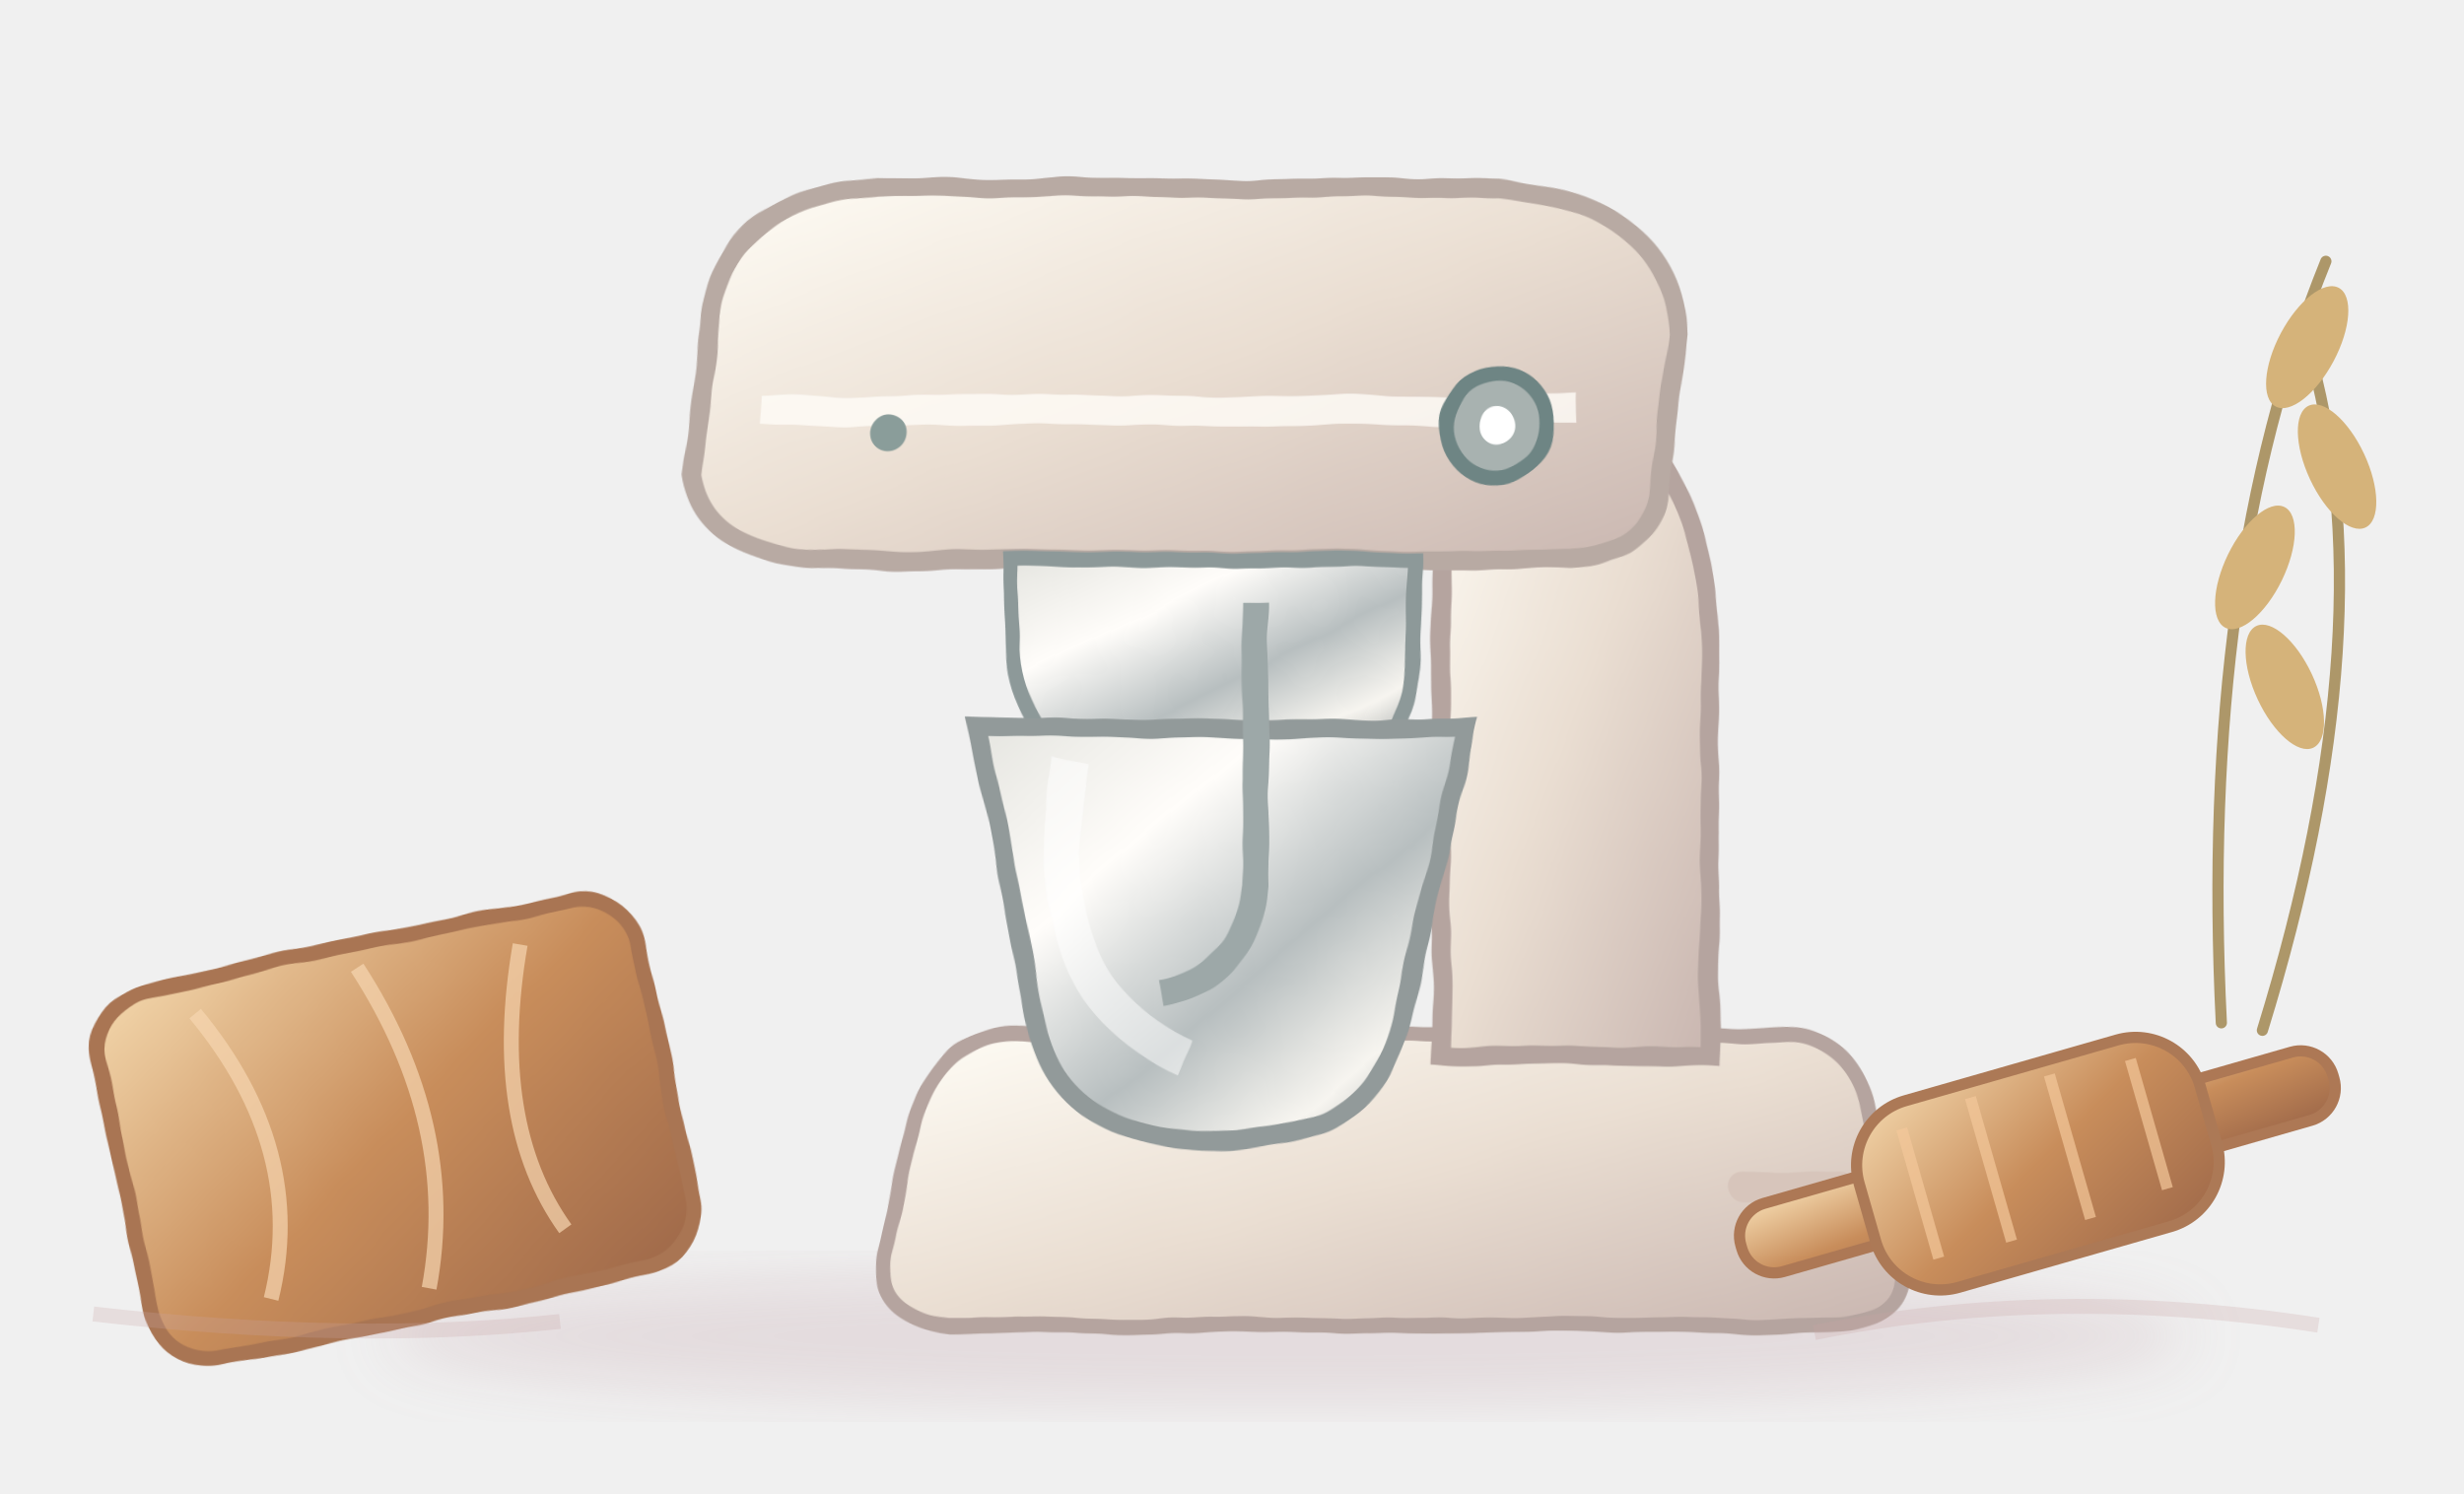
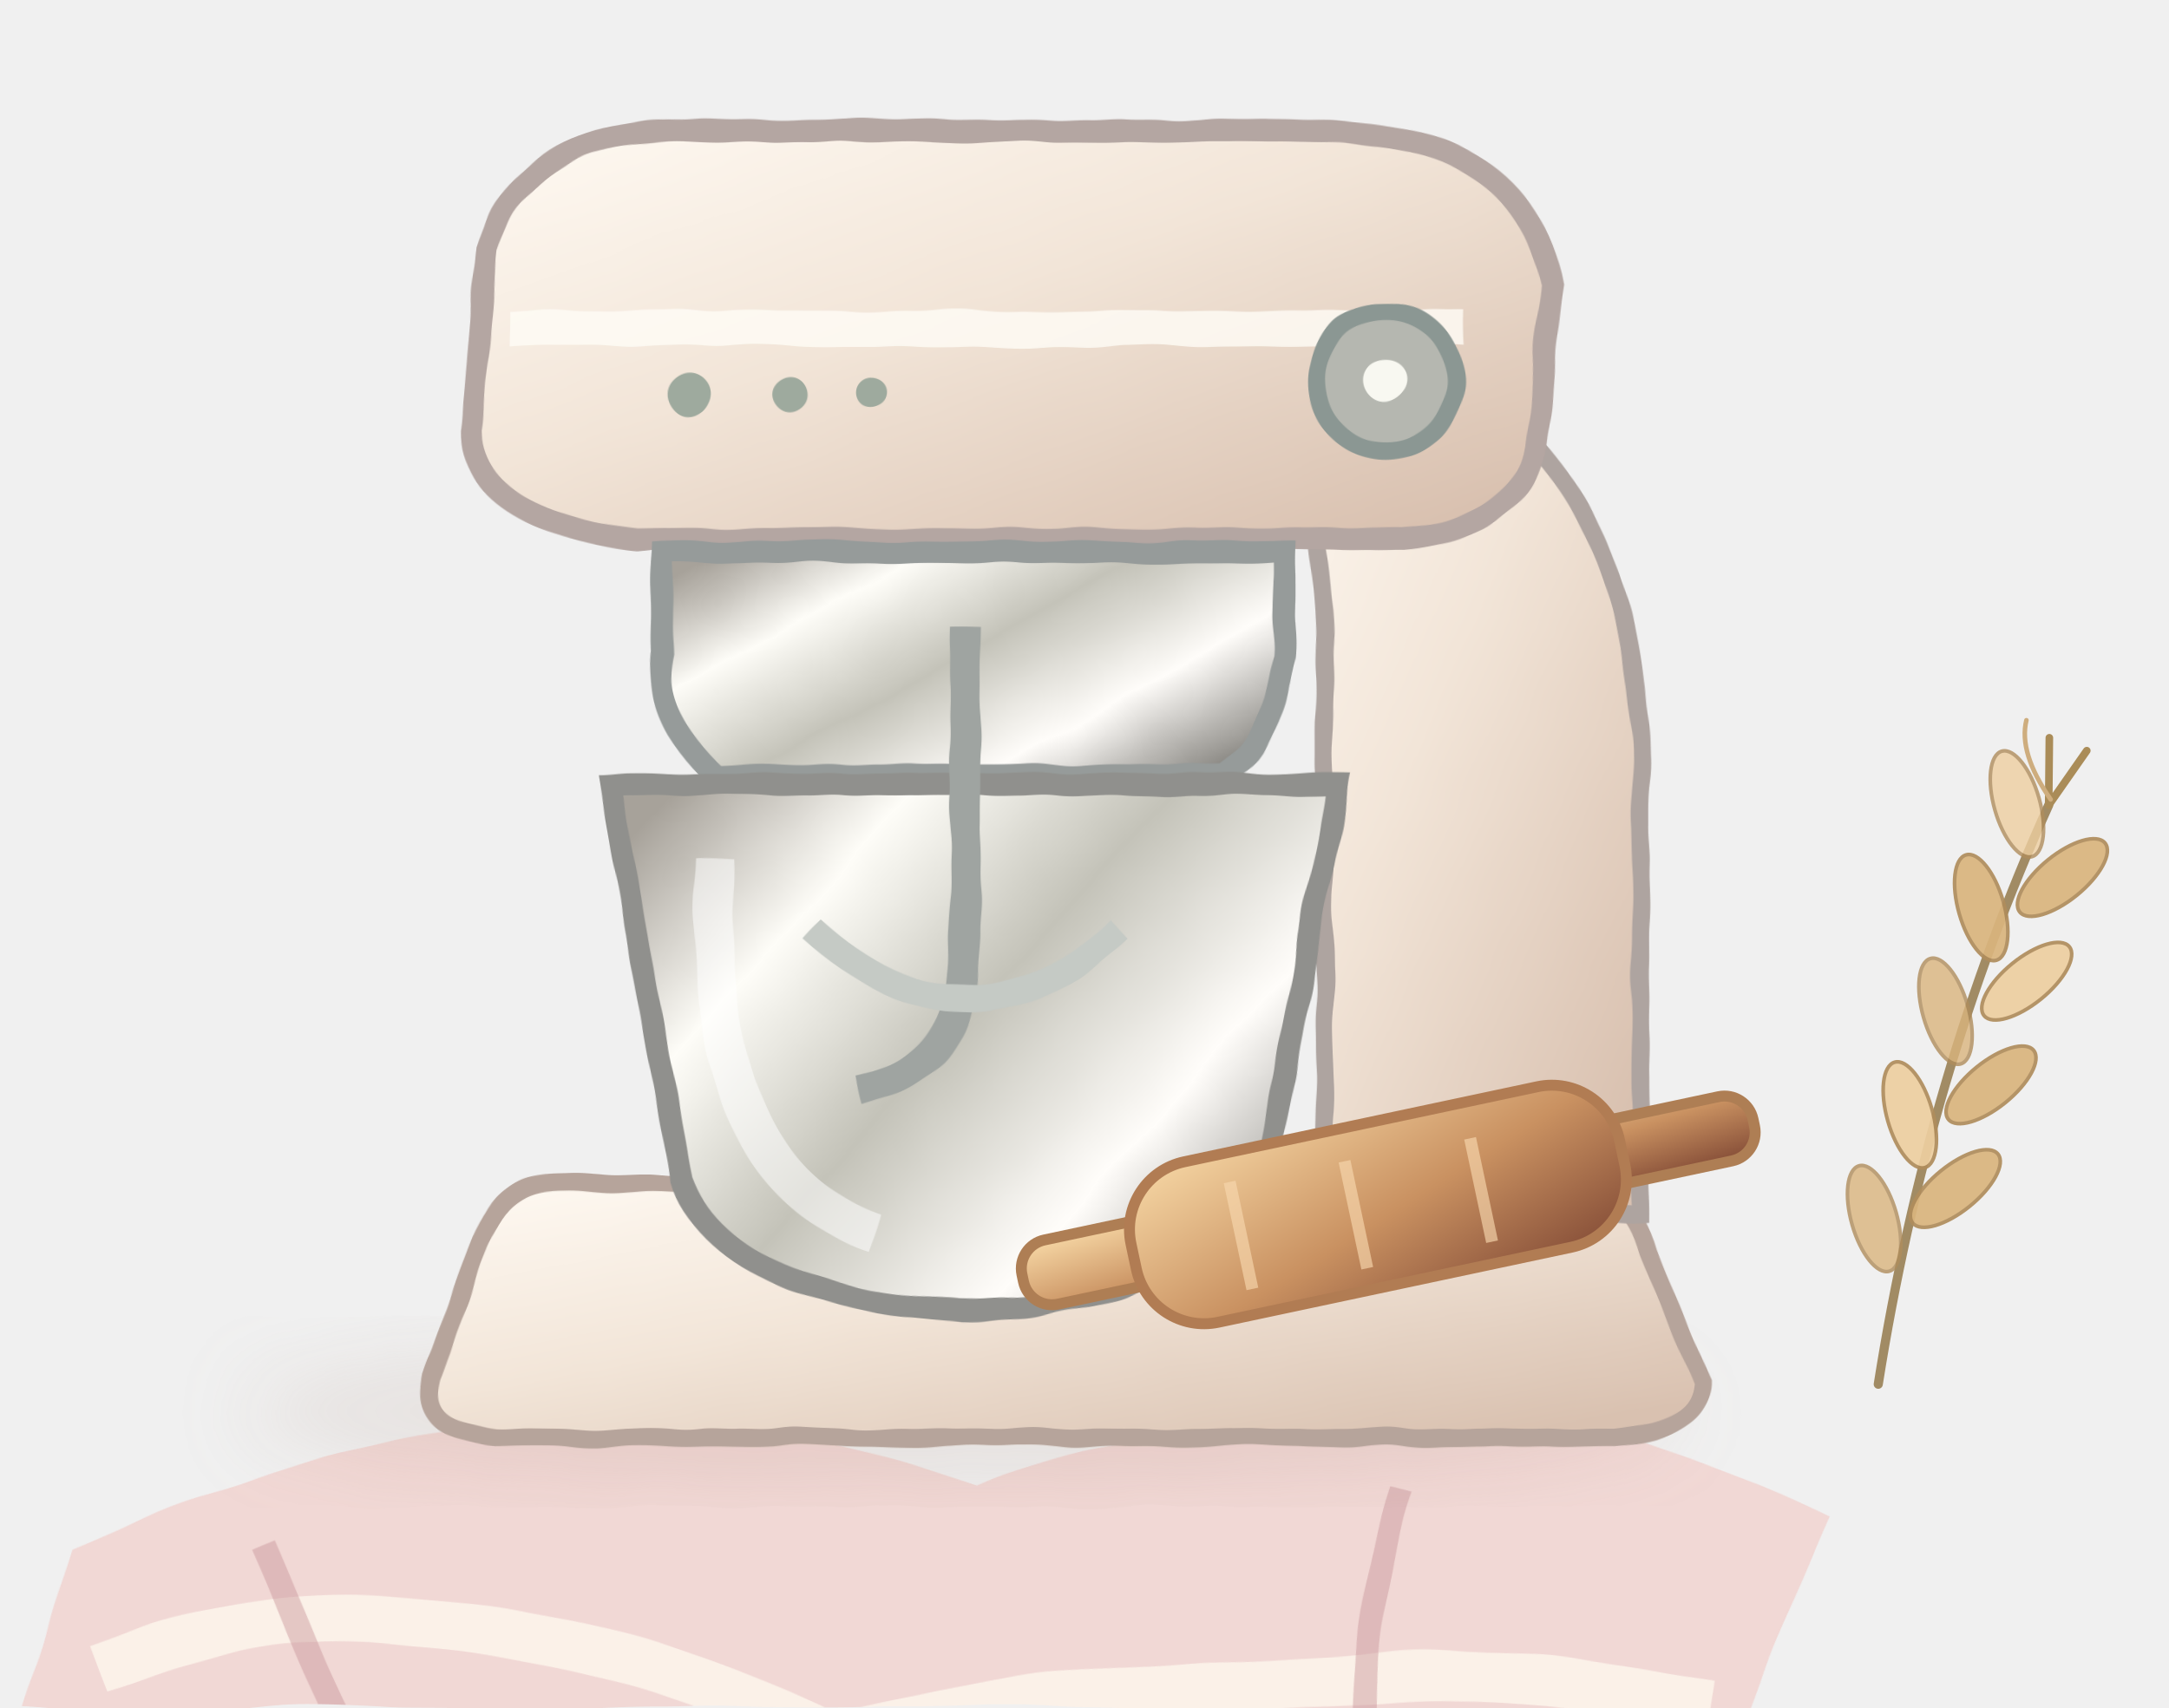
- <svg xmlns="http://www.w3.org/2000/svg" viewBox="0 0 660 400" role="img" aria-labelledby="t d">
+ <svg xmlns="http://www.w3.org/2000/svg" viewBox="0 0 470 370" role="img" aria-labelledby="t">
  <defs>
-     <linearGradient id="steel" x1="0" y1="0" x2="1" y2="1">
-       <stop stop-color="#e5e5e0" />
-       <stop offset=".3" stop-color="#fffdfa" />
-       <stop offset=".58" stop-color="#b8bfc0" />
-       <stop offset=".8" stop-color="#f7f5f0" />
-       <stop offset="1" stop-color="#949a9a" />
+     <linearGradient id="crust" x1="0" y1="0" x2=".85" y2="1">
+       <stop stop-color="#ffefc6" />
+       <stop offset=".24" stop-color="#e7a96f" />
+       <stop offset=".57" stop-color="#c78150" />
+       <stop offset=".83" stop-color="#9e5939" />
+       <stop offset="1" stop-color="#6a382b" />
    </linearGradient>
-     <linearGradient id="cream" x1="0" y1="0" x2="1" y2="1">
-       <stop stop-color="#fffdf6" />
-       <stop offset=".5" stop-color="#eaded2" />
-       <stop offset="1" stop-color="#c9b6b0" />
+     <linearGradient id="crumb" x1="0" y1="0" x2=".65" y2="1">
+       <stop stop-color="#fff9e9" />
+       <stop offset=".45" stop-color="#fae9c9" />
+       <stop offset="1" stop-color="#deb78b" />
    </linearGradient>
-     <linearGradient id="wood" x1="0" y1="0" x2="1" y2="1">
-       <stop stop-color="#f3d7ac" />
-       <stop offset=".5" stop-color="#c88d5b" />
-       <stop offset="1" stop-color="#9e6849" />
+     <linearGradient id="paper" x1="0" y1="0" x2=".9" y2=".95">
+       <stop stop-color="#fffaf3" />
+       <stop offset=".47" stop-color="#f2e5d8" />
+       <stop offset="1" stop-color="#d9c1b0" />
    </linearGradient>
-     <filter id="wash">
-       <feTurbulence type="fractalNoise" baseFrequency=".035" numOctaves="3" seed="4" result="n" />
-       <feDisplacementMap in="SourceGraphic" in2="n" scale="2.5" />
+     <linearGradient id="blush" x1="0" y1="0" x2=".9" y2="1">
+       <stop stop-color="#f4d5d5" />
+       <stop offset=".52" stop-color="#d5a09f" />
+       <stop offset="1" stop-color="#9e656a" />
+     </linearGradient>
+     <linearGradient id="wood" x1=".05" y1=".1" x2=".95" y2=".9">
+       <stop stop-color="#f1cf9d" />
+       <stop offset=".55" stop-color="#c99161" />
+       <stop offset="1" stop-color="#8d553c" />
+     </linearGradient>
+     <linearGradient id="glass" x1="0" y1=".1" x2="1" y2=".3">
+       <stop stop-color="#978681" stop-opacity=".48" />
+       <stop offset=".21" stop-color="#fdfbf4" stop-opacity=".55" />
+       <stop offset=".65" stop-color="#e6dfd4" stop-opacity=".16" />
+       <stop offset="1" stop-color="#807b77" stop-opacity=".55" />
+     </linearGradient>
+     <linearGradient id="starter" x1=".1" y1=".1" x2=".5" y2="1">
+       <stop stop-color="#f3d9ab" />
+       <stop offset=".55" stop-color="#d3a171" />
+       <stop offset="1" stop-color="#a36e50" />
+     </linearGradient>
+     <linearGradient id="metal" x1="0" y1=".15" x2="1" y2=".8">
+       <stop stop-color="#a7a29a" />
+       <stop offset=".23" stop-color="#fefdf8" />
+       <stop offset=".48" stop-color="#c4c3b9" />
+       <stop offset=".75" stop-color="#fffdfa" />
+       <stop offset="1" stop-color="#8d8b86" />
+     </linearGradient>
+     <filter id="wash" x="-8%" y="-8%" width="116%" height="116%">
+       <feTurbulence type="fractalNoise" baseFrequency=".018" numOctaves="3" seed="9" result="noise" />
+       <feDisplacementMap in="SourceGraphic" in2="noise" scale="3.8" />
    </filter>
-     <filter id="shadow">
-       <feGaussianBlur stdDeviation="8" />
+     <filter id="dry" x="-8%" y="-8%" width="116%" height="116%">
+       <feTurbulence type="fractalNoise" baseFrequency=".062" numOctaves="2" seed="14" result="noise" />
+       <feDisplacementMap in="SourceGraphic" in2="noise" scale="1.9" />
+     </filter>
+     <filter id="shade">
+       <feGaussianBlur stdDeviation="9" />
    </filter>
  </defs>
-   <ellipse cx="345" cy="358" rx="242" ry="19" fill="#a97985" opacity=".17" filter="url(#shadow)" />
-   <g transform="translate(145 38)" filter="url(#wash)">
-     <path d="M129 239h202q22 0 26 25l8 36q1 17-19 17H109q-20-2-17-19l8-35q5-24 29-24z" fill="url(#cream)" stroke="#b5a49f" stroke-width="4" />
-     <path d="M256 55q54 16 57 76v114h-72V114q0-38 15-59z" fill="url(#cream)" stroke="#b5a49f" stroke-width="5" />
-     <path d="M45 46q5-30 45-34h166q47 5 48 39l-5 44q-3 15-23 17H76q-33-2-36-23z" fill="url(#cream)" stroke="#b8aaa3" stroke-width="5" />
-     <path d="M59 72h219" stroke="#fffdf8" stroke-width="8" opacity=".8" />
-     <path d="M126 112h108v22q0 20-12 31h-82q-14-14-14-31z" fill="url(#steel)" stroke="#8d9999" stroke-width="4" />
-     <path d="M117 157h131l-18 80q-7 30-48 31-41 0-49-29z" fill="url(#steel)" stroke="#929a9a" stroke-width="5" />
-     <path d="M142 166q-12 60 30 79" fill="none" stroke="#fff" stroke-width="10" opacity=".5" />
-     <path d="M191 123v76q-2 25-25 29" fill="none" stroke="#9da8a8" stroke-width="7" />
-     <circle cx="256" cy="76" r="14" fill="#a8b2b0" stroke="#6e8584" stroke-width="4" />
-     <circle cx="256" cy="76" r="5" fill="#fff" />
-     <circle cx="93" cy="78" r="5" fill="#8a9d9a" />
-     <path d="M322 280h26" stroke="#d7c5bb" stroke-width="8" stroke-linecap="round" />
+   <g transform="translate(10 292) scale(1.06)" filter="url(#wash)">
+     <path d="M5 41q92-45 186-12 94-35 174 6l-28 64q-90 25-166 8-101 18-183-8z" fill="#f1d5d2" opacity=".9" />
+     <path d="M10 65q65-25 151 15 108-22 179-7" stroke="#fff9ef" opacity=".74" stroke-width="10" fill="none" />
+     <path d="M44 40q16 37 29 62M277 29q-15 47-4 74" stroke="#cb999d" opacity=".48" stroke-width="5" fill="none" />
  </g>
-   <g transform="translate(30 238) rotate(-12 80 55)">
-     <rect x="0" y="13" width="148" height="101" rx="16" fill="url(#wood)" stroke="#a97553" stroke-width="4" filter="url(#wash)" />
-     <path d="M28 22q22 42 4 79M73 19q18 47 1 88M117 22q-18 45-4 77" stroke="#f6d6b0" stroke-width="4" fill="none" opacity=".7" />
+   <g transform="translate(60 18) scale(0.95)" filter="url(#dry)">
+     <ellipse cx="156" cy="303" rx="164" ry="18" fill="#a78678" opacity=".14" filter="url(#shade)" />
+     <path d="M63 251h232q13 0 18 16l12 29q0 11-20 13H50q-18-1-15-14l11-29q5-15 17-15z" fill="url(#paper)" stroke="#b6a49b" stroke-width="4" />
+     <path d="M227 54q82 12 84 100v104h-72V146q2-39-12-92z" fill="url(#paper)" stroke="#aea4a0" stroke-width="4" />
+     <path d="M48 38q8-28 46-27h144q46 0 53 35l-4 37q-3 18-30 21H82q-37-4-38-25z" fill="url(#paper)" stroke="#b4a6a2" stroke-width="5" />
+     <path d="M53 56h218" stroke="#fffdf6" stroke-width="8" opacity=".8" />
+     <path d="M88 107h142v24q-4 21-14 27H100q-15-14-12-28z" fill="url(#metal)" stroke="#969b9a" stroke-width="5" />
+     <path d="M76 160h166l-16 87q-10 31-70 33-54-3-64-30z" fill="url(#metal)" stroke="#90908d" stroke-width="5" />
+     <path d="M100 177q-4 72 36 85" stroke="#fff" stroke-width="9" fill="none" opacity=".52" />
+     <path d="M157 124v74q0 26-24 32" stroke="#9fa4a1" stroke-width="7" fill="none" />
+     <path d="M122 193q35 32 70 0" stroke="#c5cac5" stroke-width="6" fill="none" />
+     <circle cx="253" cy="68" r="16" fill="#b5b7b0" stroke="#8b9793" stroke-width="4" />
+     <circle cx="253" cy="68" r="5" fill="#f8f8f1" />
+     <g fill="#9eaa9e">
+       <circle cx="94" cy="71" r="5" />
+       <circle cx="117" cy="71" r="4" />
+       <circle cx="136" cy="71" r="3.5" />
+     </g>
  </g>
-   <g transform="translate(442 284) rotate(-16 88 25)">
-     <rect x="20" y="22" width="165" height="19" rx="9" fill="url(#wood)" stroke="#ad7855" stroke-width="3" />
-     <rect x="55" y="6" width="95" height="52" rx="18" fill="url(#wood)" stroke="#ac7956" stroke-width="3" />
-     <path d="M70 13v36m20-39v40m22-40v40m22-38v36" stroke="#f3c79a" stroke-width="3" opacity=".7" />
+   <g transform="translate(218 260) rotate(-12) scale(0.79)">
+     <rect x="0" y="13" width="205" height="18" rx="8" fill="url(#wood)" stroke="#ae7e54" stroke-width="3" />
+     <rect x="31" y="0" width="137" height="45" rx="19" fill="url(#wood)" stroke="#b17c53" stroke-width="3" />
+     <path d="M61 8v30m32-29v30m35-29v29" stroke="#f7d7ad" stroke-width="3.3" opacity=".65" />
  </g>
-   <g stroke="#ad9769" stroke-width="3" fill="none" stroke-linecap="round">
-     <path d="M595 274q-6-120 28-204M606 276q34-110 12-184" />
+   <g transform="translate(407 300) rotate(19) scale(0.66)" stroke-linecap="round">
+     <path d="M0 0Q-18-102-9-198" fill="none" stroke="#a18b64" stroke-width="3" />
+     <path d="M-9-198l-7-21m7 21 6-21" stroke="#aa8c58" stroke-width="2.5" />
+     <ellipse cx="-19" cy="-195" rx="7.5" ry="18" transform="rotate(-35 -19 -195)" fill="#edcea0" opacity=".8" stroke="#af8c5b" stroke-width="1.2" />
+     <ellipse cx="3" cy="-177" rx="7.5" ry="18" transform="rotate(32 3 -177)" fill="#d9b47d" opacity=".92" stroke="#af8c5b" stroke-width="1.2" />
+     <ellipse cx="-19" cy="-159" rx="7.5" ry="18" transform="rotate(-35 -19 -159)" fill="#d9b47d" opacity=".92" stroke="#af8c5b" stroke-width="1.2" />
+     <ellipse cx="3" cy="-141" rx="7.5" ry="18" transform="rotate(32 3 -141)" fill="#edcea0" opacity=".92" stroke="#af8c5b" stroke-width="1.2" />
+     <ellipse cx="-19" cy="-123" rx="7.5" ry="18" transform="rotate(-35 -19 -123)" fill="#d9b47d" opacity=".8" stroke="#af8c5b" stroke-width="1.2" />
+     <ellipse cx="3" cy="-105" rx="7.5" ry="18" transform="rotate(32 3 -105)" fill="#d9b47d" opacity=".92" stroke="#af8c5b" stroke-width="1.2" />
+     <ellipse cx="-19" cy="-87" rx="7.5" ry="18" transform="rotate(-35 -19 -87)" fill="#edcea0" opacity=".92" stroke="#af8c5b" stroke-width="1.2" />
+     <ellipse cx="3" cy="-69" rx="7.5" ry="18" transform="rotate(32 3 -69)" fill="#d9b47d" opacity=".92" stroke="#af8c5b" stroke-width="1.2" />
+     <ellipse cx="-19" cy="-51" rx="7.5" ry="18" transform="rotate(-35 -19 -51)" fill="#d9b47d" opacity=".8" stroke="#af8c5b" stroke-width="1.2" />
+     <path d="M-9-200Q-24-211-25-222" stroke="#cead7e" stroke-width="1.5" fill="none" />
  </g>
-   <g fill="#d5b37a">
-     <ellipse cx="618" cy="93" rx="8" ry="18" transform="rotate(28 618 93)" />
-     <ellipse cx="626" cy="125" rx="8" ry="18" transform="rotate(-25 626 125)" />
-     <ellipse cx="604" cy="152" rx="8" ry="18" transform="rotate(26 604 152)" />
-     <ellipse cx="612" cy="184" rx="8" ry="18" transform="rotate(-25 612 184)" />
-   </g>
-   <path d="M25 352q70 8 125 2m336 3q64-13 135-2" fill="none" stroke="#c9a3a4" stroke-width="4" opacity=".25" />
</svg>
